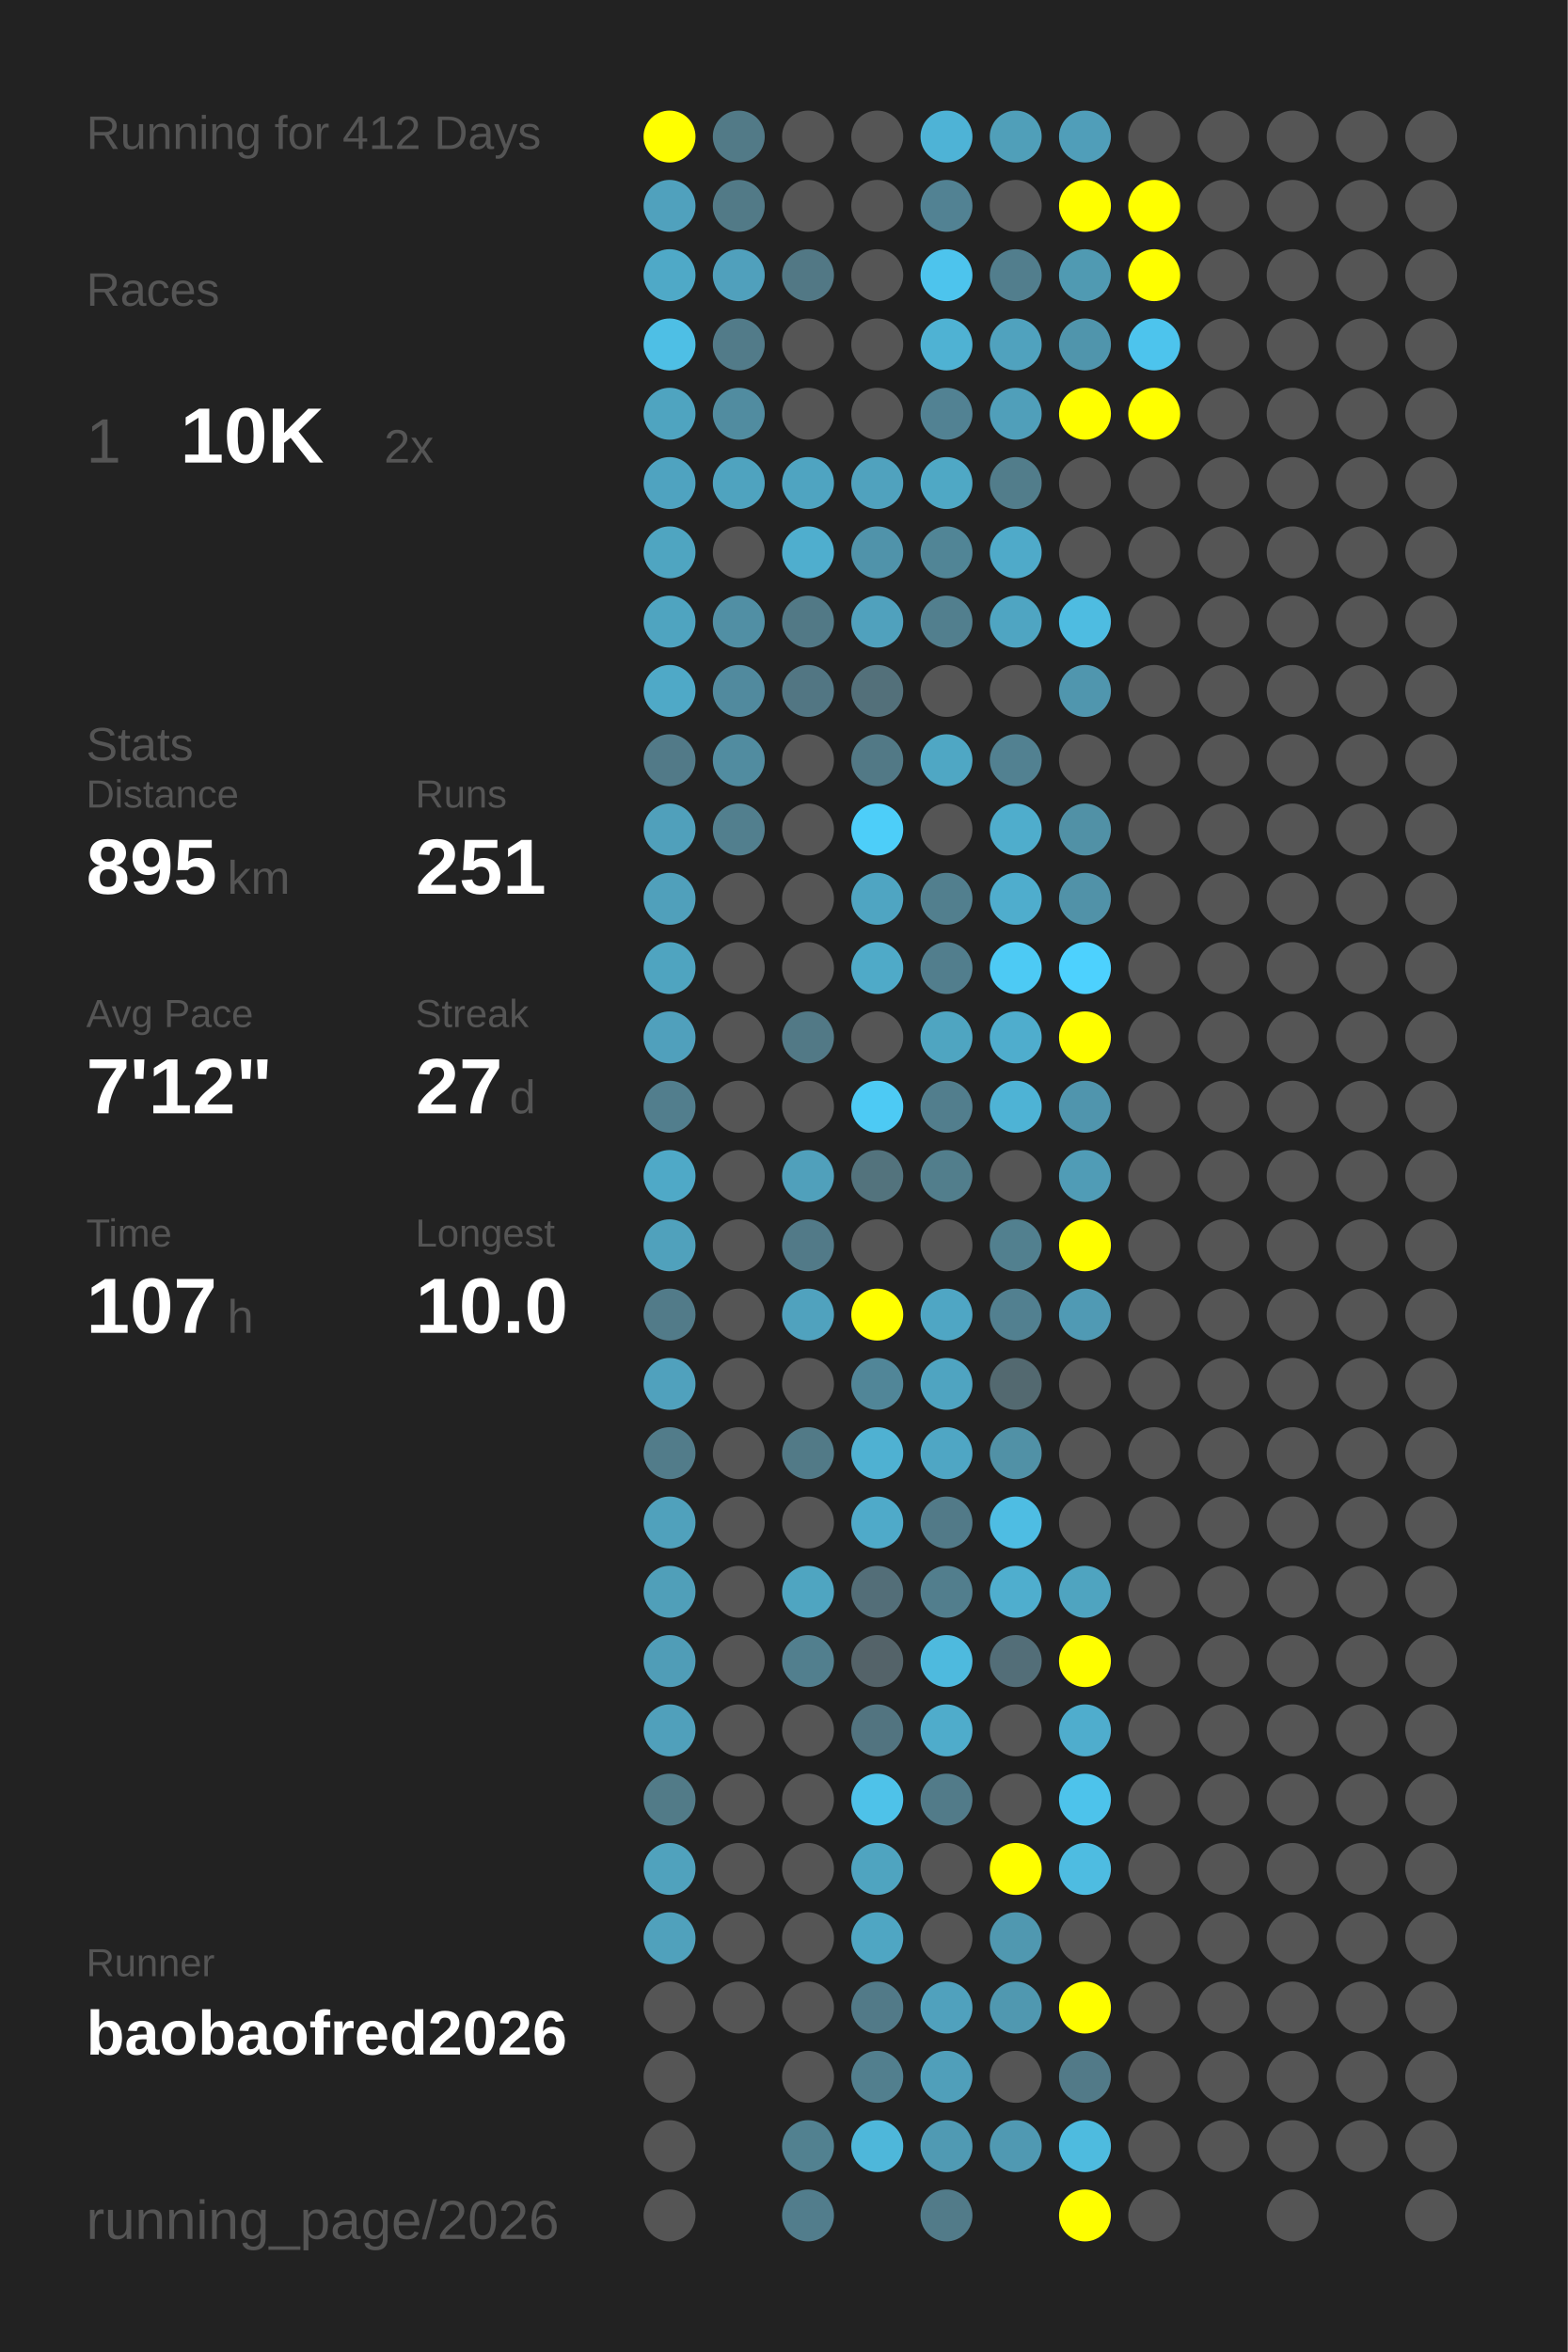
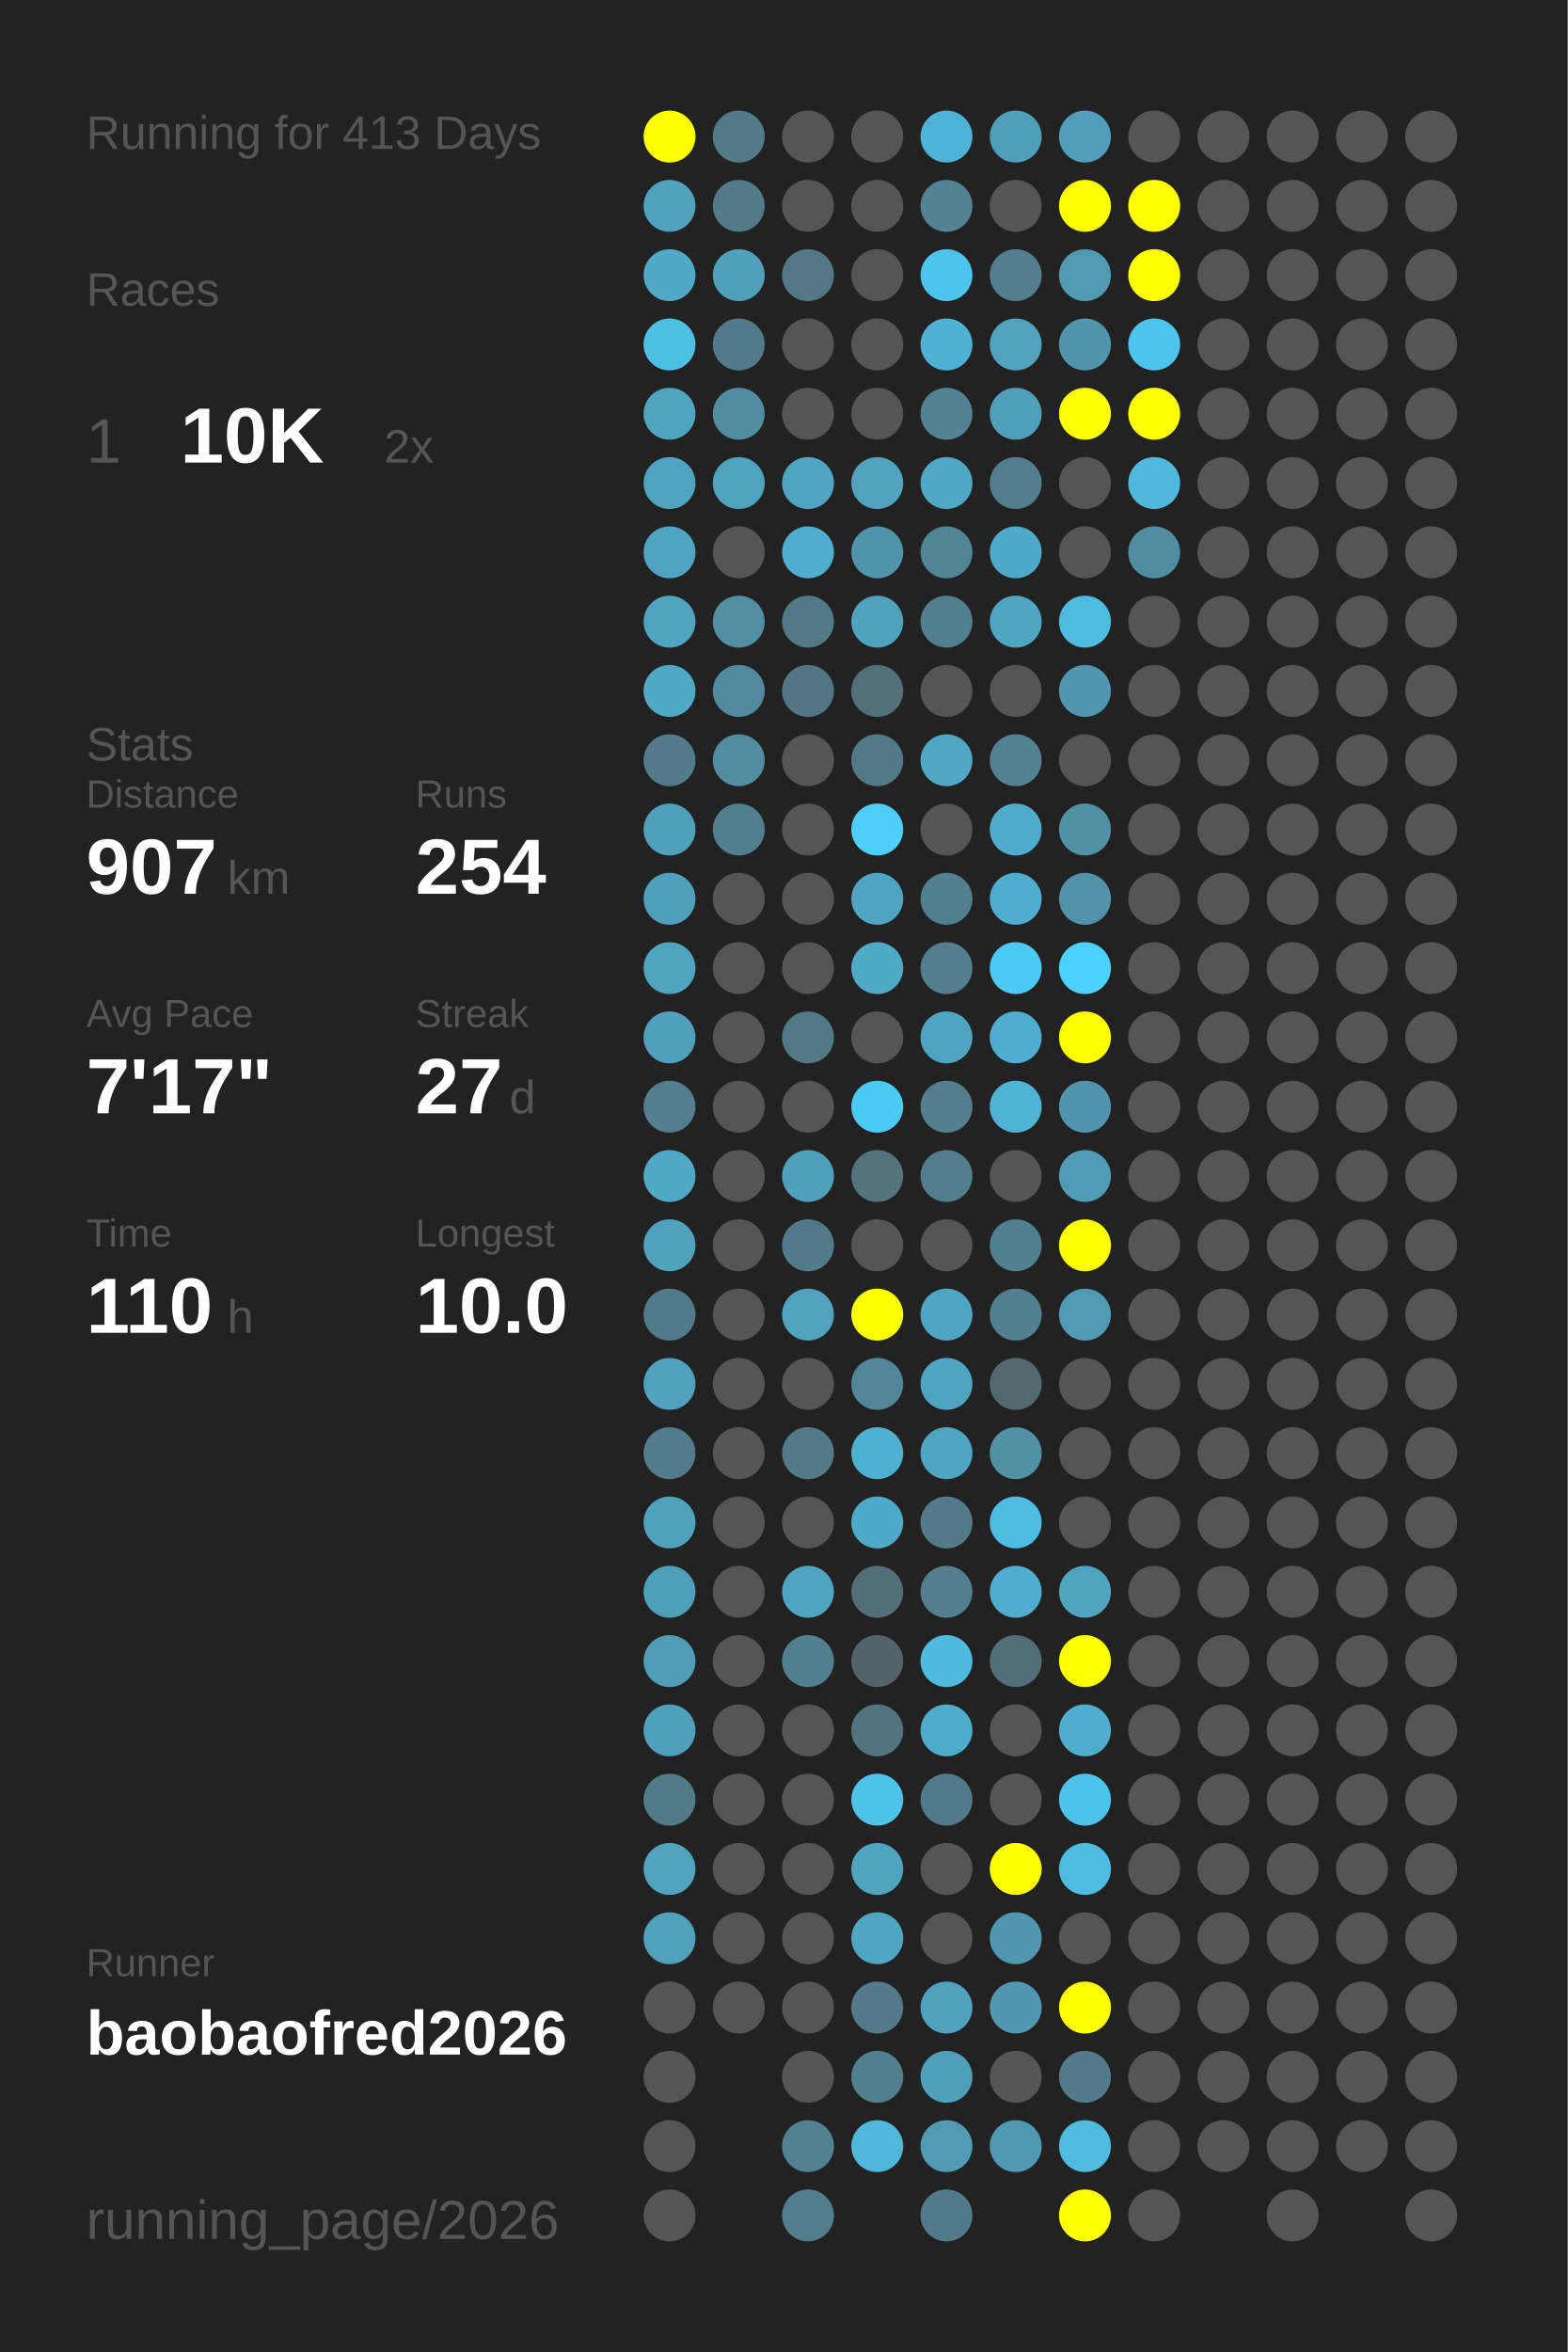
<svg xmlns="http://www.w3.org/2000/svg" baseProfile="full" height="300mm" version="1.1" viewBox="0,0,200,300" width="200mm">
  <defs />
  <rect fill="#222222" height="300" width="200" x="0" y="0" />
-   <text fill="#555555" style="font-size:6px; font-family:Arial;" x="11" y="19">Running for 412 Days</text>
+   <text fill="#555555" style="font-size:6px; font-family:Arial;" x="11" y="19">Running for 413 Days</text>
  <text fill="#555555" style="font-size:6px; font-family:Arial;" x="11" y="39">Races</text>
  <text fill="#555555" style="font-size:8px; font-family:Arial;" x="11" y="59">1</text>
  <text fill="#FFFFFF" style="font-size:10px; font-family:Arial; font-weight:bold;" x="23" y="59">10K</text>
  <text fill="#555555" style="font-size:6px; font-family:Arial;" x="49" y="59">2x</text>
  <text fill="#555555" style="font-size:6px; font-family:Arial;" x="11" y="97">Stats</text>
  <text fill="#555555" style="font-size:5px; font-family:Arial;" x="11" y="103">Distance</text>
-   <text fill="#FFFFFF" style="font-size:10px; font-family:Arial; font-weight:bold;" x="11" y="114">895</text>
+   <text fill="#FFFFFF" style="font-size:10px; font-family:Arial; font-weight:bold;" x="11" y="114">907</text>
  <text fill="#555555" style="font-size:6px; font-family:Arial;" x="29" y="114">km</text>
  <text fill="#555555" style="font-size:5px; font-family:Arial;" x="53" y="103">Runs</text>
-   <text fill="#FFFFFF" style="font-size:10px; font-family:Arial; font-weight:bold;" x="53" y="114">251</text>
+   <text fill="#FFFFFF" style="font-size:10px; font-family:Arial; font-weight:bold;" x="53" y="114">254</text>
  <text fill="#555555" style="font-size:5px; font-family:Arial;" x="11" y="131">Avg Pace</text>
-   <text fill="#FFFFFF" style="font-size:10px; font-family:Arial; font-weight:bold;" x="11" y="142">7'12"</text>
+   <text fill="#FFFFFF" style="font-size:10px; font-family:Arial; font-weight:bold;" x="11" y="142">7'17"</text>
  <text fill="#555555" style="font-size:5px; font-family:Arial;" x="53" y="131">Streak</text>
  <text fill="#FFFFFF" style="font-size:10px; font-family:Arial; font-weight:bold;" x="53" y="142">27</text>
  <text fill="#555555" style="font-size:6px; font-family:Arial;" x="65" y="142">d</text>
  <text fill="#555555" style="font-size:5px; font-family:Arial;" x="11" y="159">Time</text>
-   <text fill="#FFFFFF" style="font-size:10px; font-family:Arial; font-weight:bold;" x="11" y="170">107</text>
+   <text fill="#FFFFFF" style="font-size:10px; font-family:Arial; font-weight:bold;" x="11" y="170">110</text>
  <text fill="#555555" style="font-size:6px; font-family:Arial;" x="29" y="170">h</text>
  <text fill="#555555" style="font-size:5px; font-family:Arial;" x="53" y="159">Longest</text>
  <text fill="#FFFFFF" style="font-size:10px; font-family:Arial; font-weight:bold;" x="53" y="170">10.0</text>
  <text fill="#555555" style="font-size:5px; font-family:Arial;" x="11" y="252.065">Runner</text>
  <text fill="#FFFFFF" style="font-size:8px; font-family:Arial; font-weight:bold;" x="11" y="262.065">baobaofred2026</text>
  <text fill="#555555" style="font-size:7px; font-family:Arial;" x="11" y="285.581">running_page/2026</text>
  <circle cx="85.417" cy="17.419" fill="#FFFF00" r="3.312" />
  <circle cx="85.417" cy="26.258" fill="#50a1bd" r="3.312" />
  <circle cx="85.417" cy="35.097" fill="#4fa9c7" r="3.312" />
  <circle cx="85.417" cy="43.935" fill="#4ebfe5" r="3.312" />
  <circle cx="85.417" cy="52.774" fill="#4fa4c0" r="3.312" />
  <circle cx="85.417" cy="61.613" fill="#4fa3c0" r="3.312" />
  <circle cx="85.417" cy="70.452" fill="#4fa5c1" r="3.312" />
  <circle cx="85.417" cy="79.29" fill="#4fa4c0" r="3.312" />
  <circle cx="85.417" cy="88.129" fill="#4fa9c7" r="3.312" />
  <circle cx="85.417" cy="96.968" fill="#527a88" r="3.312" />
  <circle cx="85.417" cy="105.806" fill="#50a0bb" r="3.312" />
  <circle cx="85.417" cy="114.645" fill="#50a0bb" r="3.312" />
  <circle cx="85.417" cy="123.484" fill="#4fa4c0" r="3.312" />
  <circle cx="85.417" cy="132.323" fill="#50a0bc" r="3.312" />
  <circle cx="85.417" cy="141.161" fill="#527e8d" r="3.312" />
  <circle cx="85.417" cy="150" fill="#4fa9c7" r="3.312" />
  <circle cx="85.417" cy="158.839" fill="#50a1bc" r="3.312" />
  <circle cx="85.417" cy="167.677" fill="#527b89" r="3.312" />
  <circle cx="85.417" cy="176.516" fill="#50a1bd" r="3.312" />
  <circle cx="85.417" cy="185.355" fill="#527c8a" r="3.312" />
  <circle cx="85.417" cy="194.194" fill="#50a1bc" r="3.312" />
  <circle cx="85.417" cy="203.032" fill="#509fb9" r="3.312" />
  <circle cx="85.417" cy="211.871" fill="#509db7" r="3.312" />
  <circle cx="85.417" cy="220.71" fill="#50a0bb" r="3.312" />
  <circle cx="85.417" cy="229.548" fill="#527b88" r="3.312" />
  <circle cx="85.417" cy="238.387" fill="#50a2bd" r="3.312" />
  <circle cx="85.417" cy="247.226" fill="#50a1bc" r="3.312" />
  <circle cx="85.417" cy="256.065" fill="#555555" r="3.312" />
  <circle cx="85.417" cy="264.903" fill="#555555" r="3.312" />
  <circle cx="85.417" cy="273.742" fill="#555555" r="3.312" />
  <circle cx="85.417" cy="282.581" fill="#555555" r="3.312" />
  <circle cx="94.25" cy="17.419" fill="#527a87" r="3.312" />
  <circle cx="94.25" cy="26.258" fill="#527a87" r="3.312" />
  <circle cx="94.25" cy="35.097" fill="#50a0bc" r="3.312" />
  <circle cx="94.25" cy="43.935" fill="#527b89" r="3.312" />
  <circle cx="94.25" cy="52.774" fill="#518ca0" r="3.312" />
  <circle cx="94.25" cy="61.613" fill="#4fa3bf" r="3.312" />
  <circle cx="94.25" cy="70.452" fill="#555555" r="3.312" />
  <circle cx="94.25" cy="79.29" fill="#518fa4" r="3.312" />
  <circle cx="94.25" cy="88.129" fill="#518a9e" r="3.312" />
  <circle cx="94.25" cy="96.968" fill="#518ca0" r="3.312" />
  <circle cx="94.25" cy="105.806" fill="#527f8e" r="3.312" />
  <circle cx="94.25" cy="114.645" fill="#555555" r="3.312" />
  <circle cx="94.25" cy="123.484" fill="#555555" r="3.312" />
  <circle cx="94.25" cy="132.323" fill="#555555" r="3.312" />
  <circle cx="94.25" cy="141.161" fill="#555555" r="3.312" />
  <circle cx="94.25" cy="150" fill="#555555" r="3.312" />
  <circle cx="94.25" cy="158.839" fill="#555555" r="3.312" />
  <circle cx="94.25" cy="167.677" fill="#555555" r="3.312" />
  <circle cx="94.25" cy="176.516" fill="#555555" r="3.312" />
  <circle cx="94.25" cy="185.355" fill="#555555" r="3.312" />
  <circle cx="94.25" cy="194.194" fill="#555555" r="3.312" />
  <circle cx="94.25" cy="203.032" fill="#555555" r="3.312" />
  <circle cx="94.25" cy="211.871" fill="#555555" r="3.312" />
  <circle cx="94.25" cy="220.71" fill="#555555" r="3.312" />
  <circle cx="94.25" cy="229.548" fill="#555555" r="3.312" />
  <circle cx="94.25" cy="238.387" fill="#555555" r="3.312" />
  <circle cx="94.25" cy="247.226" fill="#555555" r="3.312" />
  <circle cx="94.25" cy="256.065" fill="#555555" r="3.312" />
  <circle cx="103.083" cy="17.419" fill="#555555" r="3.312" />
  <circle cx="103.083" cy="26.258" fill="#555555" r="3.312" />
  <circle cx="103.083" cy="35.097" fill="#527885" r="3.312" />
  <circle cx="103.083" cy="43.935" fill="#555555" r="3.312" />
  <circle cx="103.083" cy="52.774" fill="#555555" r="3.312" />
  <circle cx="103.083" cy="61.613" fill="#4fa4c1" r="3.312" />
  <circle cx="103.083" cy="70.452" fill="#4faece" r="3.312" />
  <circle cx="103.083" cy="79.29" fill="#527986" r="3.312" />
  <circle cx="103.083" cy="88.129" fill="#527683" r="3.312" />
  <circle cx="103.083" cy="96.968" fill="#555555" r="3.312" />
  <circle cx="103.083" cy="105.806" fill="#555555" r="3.312" />
  <circle cx="103.083" cy="114.645" fill="#555555" r="3.312" />
  <circle cx="103.083" cy="123.484" fill="#555555" r="3.312" />
  <circle cx="103.083" cy="132.323" fill="#527986" r="3.312" />
  <circle cx="103.083" cy="141.161" fill="#555555" r="3.312" />
  <circle cx="103.083" cy="150" fill="#50a0bb" r="3.312" />
  <circle cx="103.083" cy="158.839" fill="#527a88" r="3.312" />
  <circle cx="103.083" cy="167.677" fill="#50a2be" r="3.312" />
  <circle cx="103.083" cy="176.516" fill="#555555" r="3.312" />
  <circle cx="103.083" cy="185.355" fill="#527a87" r="3.312" />
  <circle cx="103.083" cy="194.194" fill="#555555" r="3.312" />
  <circle cx="103.083" cy="203.032" fill="#4fa5c1" r="3.312" />
  <circle cx="103.083" cy="211.871" fill="#527f8e" r="3.312" />
  <circle cx="103.083" cy="220.71" fill="#555555" r="3.312" />
  <circle cx="103.083" cy="229.548" fill="#555555" r="3.312" />
  <circle cx="103.083" cy="238.387" fill="#555555" r="3.312" />
  <circle cx="103.083" cy="247.226" fill="#555555" r="3.312" />
  <circle cx="103.083" cy="256.065" fill="#555555" r="3.312" />
  <circle cx="103.083" cy="264.903" fill="#555555" r="3.312" />
  <circle cx="103.083" cy="273.742" fill="#528190" r="3.312" />
  <circle cx="103.083" cy="282.581" fill="#527d8c" r="3.312" />
  <circle cx="111.917" cy="17.419" fill="#555555" r="3.312" />
  <circle cx="111.917" cy="26.258" fill="#555555" r="3.312" />
  <circle cx="111.917" cy="35.097" fill="#555555" r="3.312" />
  <circle cx="111.917" cy="43.935" fill="#555555" r="3.312" />
  <circle cx="111.917" cy="52.774" fill="#555555" r="3.312" />
  <circle cx="111.917" cy="61.613" fill="#50a2be" r="3.312" />
  <circle cx="111.917" cy="70.452" fill="#5093aa" r="3.312" />
  <circle cx="111.917" cy="79.29" fill="#50a1bd" r="3.312" />
  <circle cx="111.917" cy="88.129" fill="#53707a" r="3.312" />
  <circle cx="111.917" cy="96.968" fill="#527986" r="3.312" />
  <circle cx="111.917" cy="105.806" fill="#4dcef9" r="3.312" />
  <circle cx="111.917" cy="114.645" fill="#4fa5c2" r="3.312" />
  <circle cx="111.917" cy="123.484" fill="#4faac8" r="3.312" />
  <circle cx="111.917" cy="132.323" fill="#555555" r="3.312" />
  <circle cx="111.917" cy="141.161" fill="#4dcaf4" r="3.312" />
  <circle cx="111.917" cy="150" fill="#53737d" r="3.312" />
  <circle cx="111.917" cy="158.839" fill="#555555" r="3.312" />
  <circle cx="111.917" cy="167.677" fill="#FFFF00" r="3.312" />
  <circle cx="111.917" cy="176.516" fill="#518698" r="3.312" />
  <circle cx="111.917" cy="185.355" fill="#4fb1d2" r="3.312" />
  <circle cx="111.917" cy="194.194" fill="#4faac9" r="3.312" />
  <circle cx="111.917" cy="203.032" fill="#536e78" r="3.312" />
  <circle cx="111.917" cy="211.871" fill="#546369" r="3.312" />
  <circle cx="111.917" cy="220.71" fill="#527480" r="3.312" />
  <circle cx="111.917" cy="229.548" fill="#4ec2e9" r="3.312" />
  <circle cx="111.917" cy="238.387" fill="#4fa4c0" r="3.312" />
  <circle cx="111.917" cy="247.226" fill="#4fa6c3" r="3.312" />
  <circle cx="111.917" cy="256.065" fill="#527a88" r="3.312" />
  <circle cx="111.917" cy="264.903" fill="#527f8e" r="3.312" />
  <circle cx="111.917" cy="273.742" fill="#4eb7da" r="3.312" />
  <circle cx="120.75" cy="17.419" fill="#4eb3d6" r="3.312" />
  <circle cx="120.75" cy="26.258" fill="#528293" r="3.312" />
  <circle cx="120.75" cy="35.097" fill="#4dc4ed" r="3.312" />
  <circle cx="120.75" cy="43.935" fill="#4fb2d3" r="3.312" />
  <circle cx="120.75" cy="52.774" fill="#528293" r="3.312" />
  <circle cx="120.75" cy="61.613" fill="#4fa8c5" r="3.312" />
  <circle cx="120.75" cy="70.452" fill="#518596" r="3.312" />
  <circle cx="120.75" cy="79.29" fill="#527f8e" r="3.312" />
  <circle cx="120.75" cy="88.129" fill="#555555" r="3.312" />
  <circle cx="120.75" cy="96.968" fill="#4fa7c4" r="3.312" />
  <circle cx="120.75" cy="105.806" fill="#555555" r="3.312" />
  <circle cx="120.75" cy="114.645" fill="#527f8e" r="3.312" />
  <circle cx="120.75" cy="123.484" fill="#527e8d" r="3.312" />
  <circle cx="120.75" cy="132.323" fill="#4fa5c1" r="3.312" />
  <circle cx="120.75" cy="141.161" fill="#527e8d" r="3.312" />
  <circle cx="120.75" cy="150" fill="#527e8c" r="3.312" />
  <circle cx="120.75" cy="158.839" fill="#555555" r="3.312" />
  <circle cx="120.75" cy="167.677" fill="#4fa6c4" r="3.312" />
  <circle cx="120.75" cy="176.516" fill="#4fa4c1" r="3.312" />
  <circle cx="120.75" cy="185.355" fill="#4fa6c4" r="3.312" />
  <circle cx="120.75" cy="194.194" fill="#527a88" r="3.312" />
  <circle cx="120.75" cy="203.032" fill="#527e8d" r="3.312" />
  <circle cx="120.75" cy="211.871" fill="#4ebade" r="3.312" />
  <circle cx="120.75" cy="220.71" fill="#4faccb" r="3.312" />
  <circle cx="120.75" cy="229.548" fill="#527b89" r="3.312" />
  <circle cx="120.75" cy="238.387" fill="#555555" r="3.312" />
  <circle cx="120.75" cy="247.226" fill="#555555" r="3.312" />
  <circle cx="120.75" cy="256.065" fill="#50a1bd" r="3.312" />
  <circle cx="120.75" cy="264.903" fill="#509fba" r="3.312" />
  <circle cx="120.75" cy="273.742" fill="#509ab3" r="3.312" />
  <circle cx="120.75" cy="282.581" fill="#527b89" r="3.312" />
  <circle cx="129.583" cy="17.419" fill="#509fb9" r="3.312" />
  <circle cx="129.583" cy="26.258" fill="#555555" r="3.312" />
  <circle cx="129.583" cy="35.097" fill="#527e8d" r="3.312" />
  <circle cx="129.583" cy="43.935" fill="#50a2be" r="3.312" />
  <circle cx="129.583" cy="52.774" fill="#509fba" r="3.312" />
  <circle cx="129.583" cy="61.613" fill="#527d8b" r="3.312" />
  <circle cx="129.583" cy="70.452" fill="#4faac9" r="3.312" />
  <circle cx="129.583" cy="79.29" fill="#4fa5c2" r="3.312" />
  <circle cx="129.583" cy="88.129" fill="#555555" r="3.312" />
  <circle cx="129.583" cy="96.968" fill="#528191" r="3.312" />
  <circle cx="129.583" cy="105.806" fill="#4fadcc" r="3.312" />
  <circle cx="129.583" cy="114.645" fill="#4fadcd" r="3.312" />
  <circle cx="129.583" cy="123.484" fill="#4dcaf4" r="3.312" />
  <circle cx="129.583" cy="132.323" fill="#4fadcd" r="3.312" />
  <circle cx="129.583" cy="141.161" fill="#4eb3d5" r="3.312" />
  <circle cx="129.583" cy="150" fill="#555555" r="3.312" />
  <circle cx="129.583" cy="158.839" fill="#52808f" r="3.312" />
  <circle cx="129.583" cy="167.677" fill="#528090" r="3.312" />
  <circle cx="129.583" cy="176.516" fill="#536970" r="3.312" />
  <circle cx="129.583" cy="185.355" fill="#5191a6" r="3.312" />
  <circle cx="129.583" cy="194.194" fill="#4ebde3" r="3.312" />
  <circle cx="129.583" cy="203.032" fill="#4faece" r="3.312" />
  <circle cx="129.583" cy="211.871" fill="#536e78" r="3.312" />
  <circle cx="129.583" cy="220.71" fill="#555555" r="3.312" />
  <circle cx="129.583" cy="229.548" fill="#555555" r="3.312" />
  <circle cx="129.583" cy="238.387" fill="#FFFF00" r="3.312" />
  <circle cx="129.583" cy="247.226" fill="#5098b0" r="3.312" />
  <circle cx="129.583" cy="256.065" fill="#5098b0" r="3.312" />
  <circle cx="129.583" cy="264.903" fill="#555555" r="3.312" />
  <circle cx="129.583" cy="273.742" fill="#5099b2" r="3.312" />
  <circle cx="138.417" cy="17.419" fill="#509eb9" r="3.312" />
  <circle cx="138.417" cy="26.258" fill="#FFFF00" r="3.312" />
  <circle cx="138.417" cy="35.097" fill="#509ab2" r="3.312" />
  <circle cx="138.417" cy="43.935" fill="#5095ac" r="3.312" />
  <circle cx="138.417" cy="52.774" fill="#FFFF00" r="3.312" />
  <circle cx="138.417" cy="61.613" fill="#555555" r="3.312" />
  <circle cx="138.417" cy="70.452" fill="#555555" r="3.312" />
  <circle cx="138.417" cy="79.29" fill="#4ebce1" r="3.312" />
  <circle cx="138.417" cy="88.129" fill="#5096ae" r="3.312" />
  <circle cx="138.417" cy="96.968" fill="#555555" r="3.312" />
  <circle cx="138.417" cy="105.806" fill="#5191a6" r="3.312" />
  <circle cx="138.417" cy="114.645" fill="#5192a8" r="3.312" />
  <circle cx="138.417" cy="123.484" fill="#4dd1fe" r="3.312" />
  <circle cx="138.417" cy="132.323" fill="#FFFF00" r="3.312" />
  <circle cx="138.417" cy="141.161" fill="#5095ad" r="3.312" />
  <circle cx="138.417" cy="150" fill="#509cb6" r="3.312" />
  <circle cx="138.417" cy="158.839" fill="#FFFF00" r="3.312" />
  <circle cx="138.417" cy="167.677" fill="#509ab4" r="3.312" />
  <circle cx="138.417" cy="176.516" fill="#555555" r="3.312" />
  <circle cx="138.417" cy="185.355" fill="#555555" r="3.312" />
  <circle cx="138.417" cy="194.194" fill="#555555" r="3.312" />
  <circle cx="138.417" cy="203.032" fill="#4fa4c0" r="3.312" />
  <circle cx="138.417" cy="211.871" fill="#FFFF00" r="3.312" />
  <circle cx="138.417" cy="220.71" fill="#4fadcd" r="3.312" />
  <circle cx="138.417" cy="229.548" fill="#4dc3eb" r="3.312" />
  <circle cx="138.417" cy="238.387" fill="#4ebce1" r="3.312" />
  <circle cx="138.417" cy="247.226" fill="#555555" r="3.312" />
  <circle cx="138.417" cy="256.065" fill="#FFFF00" r="3.312" />
  <circle cx="138.417" cy="264.903" fill="#527a88" r="3.312" />
  <circle cx="138.417" cy="273.742" fill="#4ebbdf" r="3.312" />
  <circle cx="138.417" cy="282.581" fill="#FFFF00" r="3.312" />
  <circle cx="147.25" cy="17.419" fill="#555555" r="3.312" />
  <circle cx="147.25" cy="26.258" fill="#FFFF00" r="3.312" />
  <circle cx="147.25" cy="35.097" fill="#FFFF00" r="3.312" />
  <circle cx="147.25" cy="43.935" fill="#4dc4ed" r="3.312" />
  <circle cx="147.25" cy="52.774" fill="#FFFF00" r="3.312" />
-   <circle cx="147.25" cy="61.613" fill="#555555" r="3.312" />
-   <circle cx="147.25" cy="70.452" fill="#555555" r="3.312" />
+   <circle cx="147.25" cy="61.613" fill="#4eb9dd" r="3.312" />
+   <circle cx="147.25" cy="70.452" fill="#518da1" r="3.312" />
  <circle cx="147.25" cy="79.29" fill="#555555" r="3.312" />
  <circle cx="147.25" cy="88.129" fill="#555555" r="3.312" />
  <circle cx="147.25" cy="96.968" fill="#555555" r="3.312" />
  <circle cx="147.25" cy="105.806" fill="#555555" r="3.312" />
  <circle cx="147.25" cy="114.645" fill="#555555" r="3.312" />
  <circle cx="147.25" cy="123.484" fill="#555555" r="3.312" />
  <circle cx="147.25" cy="132.323" fill="#555555" r="3.312" />
  <circle cx="147.25" cy="141.161" fill="#555555" r="3.312" />
  <circle cx="147.25" cy="150" fill="#555555" r="3.312" />
  <circle cx="147.25" cy="158.839" fill="#555555" r="3.312" />
  <circle cx="147.25" cy="167.677" fill="#555555" r="3.312" />
  <circle cx="147.25" cy="176.516" fill="#555555" r="3.312" />
  <circle cx="147.25" cy="185.355" fill="#555555" r="3.312" />
  <circle cx="147.25" cy="194.194" fill="#555555" r="3.312" />
  <circle cx="147.25" cy="203.032" fill="#555555" r="3.312" />
  <circle cx="147.25" cy="211.871" fill="#555555" r="3.312" />
  <circle cx="147.25" cy="220.71" fill="#555555" r="3.312" />
  <circle cx="147.25" cy="229.548" fill="#555555" r="3.312" />
  <circle cx="147.25" cy="238.387" fill="#555555" r="3.312" />
  <circle cx="147.25" cy="247.226" fill="#555555" r="3.312" />
  <circle cx="147.25" cy="256.065" fill="#555555" r="3.312" />
  <circle cx="147.25" cy="264.903" fill="#555555" r="3.312" />
  <circle cx="147.25" cy="273.742" fill="#555555" r="3.312" />
  <circle cx="147.25" cy="282.581" fill="#555555" r="3.312" />
  <circle cx="156.083" cy="17.419" fill="#555555" r="3.312" />
  <circle cx="156.083" cy="26.258" fill="#555555" r="3.312" />
  <circle cx="156.083" cy="35.097" fill="#555555" r="3.312" />
  <circle cx="156.083" cy="43.935" fill="#555555" r="3.312" />
  <circle cx="156.083" cy="52.774" fill="#555555" r="3.312" />
  <circle cx="156.083" cy="61.613" fill="#555555" r="3.312" />
  <circle cx="156.083" cy="70.452" fill="#555555" r="3.312" />
  <circle cx="156.083" cy="79.29" fill="#555555" r="3.312" />
  <circle cx="156.083" cy="88.129" fill="#555555" r="3.312" />
  <circle cx="156.083" cy="96.968" fill="#555555" r="3.312" />
  <circle cx="156.083" cy="105.806" fill="#555555" r="3.312" />
  <circle cx="156.083" cy="114.645" fill="#555555" r="3.312" />
  <circle cx="156.083" cy="123.484" fill="#555555" r="3.312" />
  <circle cx="156.083" cy="132.323" fill="#555555" r="3.312" />
  <circle cx="156.083" cy="141.161" fill="#555555" r="3.312" />
  <circle cx="156.083" cy="150" fill="#555555" r="3.312" />
  <circle cx="156.083" cy="158.839" fill="#555555" r="3.312" />
  <circle cx="156.083" cy="167.677" fill="#555555" r="3.312" />
  <circle cx="156.083" cy="176.516" fill="#555555" r="3.312" />
  <circle cx="156.083" cy="185.355" fill="#555555" r="3.312" />
  <circle cx="156.083" cy="194.194" fill="#555555" r="3.312" />
  <circle cx="156.083" cy="203.032" fill="#555555" r="3.312" />
  <circle cx="156.083" cy="211.871" fill="#555555" r="3.312" />
  <circle cx="156.083" cy="220.71" fill="#555555" r="3.312" />
  <circle cx="156.083" cy="229.548" fill="#555555" r="3.312" />
  <circle cx="156.083" cy="238.387" fill="#555555" r="3.312" />
  <circle cx="156.083" cy="247.226" fill="#555555" r="3.312" />
  <circle cx="156.083" cy="256.065" fill="#555555" r="3.312" />
  <circle cx="156.083" cy="264.903" fill="#555555" r="3.312" />
  <circle cx="156.083" cy="273.742" fill="#555555" r="3.312" />
  <circle cx="164.917" cy="17.419" fill="#555555" r="3.312" />
  <circle cx="164.917" cy="26.258" fill="#555555" r="3.312" />
  <circle cx="164.917" cy="35.097" fill="#555555" r="3.312" />
  <circle cx="164.917" cy="43.935" fill="#555555" r="3.312" />
  <circle cx="164.917" cy="52.774" fill="#555555" r="3.312" />
  <circle cx="164.917" cy="61.613" fill="#555555" r="3.312" />
  <circle cx="164.917" cy="70.452" fill="#555555" r="3.312" />
  <circle cx="164.917" cy="79.29" fill="#555555" r="3.312" />
  <circle cx="164.917" cy="88.129" fill="#555555" r="3.312" />
  <circle cx="164.917" cy="96.968" fill="#555555" r="3.312" />
  <circle cx="164.917" cy="105.806" fill="#555555" r="3.312" />
  <circle cx="164.917" cy="114.645" fill="#555555" r="3.312" />
  <circle cx="164.917" cy="123.484" fill="#555555" r="3.312" />
  <circle cx="164.917" cy="132.323" fill="#555555" r="3.312" />
  <circle cx="164.917" cy="141.161" fill="#555555" r="3.312" />
  <circle cx="164.917" cy="150" fill="#555555" r="3.312" />
  <circle cx="164.917" cy="158.839" fill="#555555" r="3.312" />
  <circle cx="164.917" cy="167.677" fill="#555555" r="3.312" />
  <circle cx="164.917" cy="176.516" fill="#555555" r="3.312" />
  <circle cx="164.917" cy="185.355" fill="#555555" r="3.312" />
  <circle cx="164.917" cy="194.194" fill="#555555" r="3.312" />
  <circle cx="164.917" cy="203.032" fill="#555555" r="3.312" />
  <circle cx="164.917" cy="211.871" fill="#555555" r="3.312" />
  <circle cx="164.917" cy="220.71" fill="#555555" r="3.312" />
  <circle cx="164.917" cy="229.548" fill="#555555" r="3.312" />
  <circle cx="164.917" cy="238.387" fill="#555555" r="3.312" />
  <circle cx="164.917" cy="247.226" fill="#555555" r="3.312" />
  <circle cx="164.917" cy="256.065" fill="#555555" r="3.312" />
  <circle cx="164.917" cy="264.903" fill="#555555" r="3.312" />
  <circle cx="164.917" cy="273.742" fill="#555555" r="3.312" />
  <circle cx="164.917" cy="282.581" fill="#555555" r="3.312" />
  <circle cx="173.75" cy="17.419" fill="#555555" r="3.312" />
  <circle cx="173.75" cy="26.258" fill="#555555" r="3.312" />
  <circle cx="173.75" cy="35.097" fill="#555555" r="3.312" />
  <circle cx="173.75" cy="43.935" fill="#555555" r="3.312" />
  <circle cx="173.75" cy="52.774" fill="#555555" r="3.312" />
  <circle cx="173.75" cy="61.613" fill="#555555" r="3.312" />
  <circle cx="173.75" cy="70.452" fill="#555555" r="3.312" />
  <circle cx="173.75" cy="79.29" fill="#555555" r="3.312" />
  <circle cx="173.75" cy="88.129" fill="#555555" r="3.312" />
  <circle cx="173.75" cy="96.968" fill="#555555" r="3.312" />
  <circle cx="173.75" cy="105.806" fill="#555555" r="3.312" />
  <circle cx="173.75" cy="114.645" fill="#555555" r="3.312" />
  <circle cx="173.75" cy="123.484" fill="#555555" r="3.312" />
  <circle cx="173.75" cy="132.323" fill="#555555" r="3.312" />
  <circle cx="173.75" cy="141.161" fill="#555555" r="3.312" />
  <circle cx="173.75" cy="150" fill="#555555" r="3.312" />
  <circle cx="173.75" cy="158.839" fill="#555555" r="3.312" />
  <circle cx="173.75" cy="167.677" fill="#555555" r="3.312" />
  <circle cx="173.75" cy="176.516" fill="#555555" r="3.312" />
  <circle cx="173.75" cy="185.355" fill="#555555" r="3.312" />
  <circle cx="173.75" cy="194.194" fill="#555555" r="3.312" />
  <circle cx="173.75" cy="203.032" fill="#555555" r="3.312" />
  <circle cx="173.75" cy="211.871" fill="#555555" r="3.312" />
  <circle cx="173.75" cy="220.71" fill="#555555" r="3.312" />
  <circle cx="173.75" cy="229.548" fill="#555555" r="3.312" />
  <circle cx="173.75" cy="238.387" fill="#555555" r="3.312" />
  <circle cx="173.75" cy="247.226" fill="#555555" r="3.312" />
  <circle cx="173.75" cy="256.065" fill="#555555" r="3.312" />
  <circle cx="173.75" cy="264.903" fill="#555555" r="3.312" />
  <circle cx="173.75" cy="273.742" fill="#555555" r="3.312" />
  <circle cx="182.583" cy="17.419" fill="#555555" r="3.312" />
  <circle cx="182.583" cy="26.258" fill="#555555" r="3.312" />
  <circle cx="182.583" cy="35.097" fill="#555555" r="3.312" />
  <circle cx="182.583" cy="43.935" fill="#555555" r="3.312" />
  <circle cx="182.583" cy="52.774" fill="#555555" r="3.312" />
  <circle cx="182.583" cy="61.613" fill="#555555" r="3.312" />
  <circle cx="182.583" cy="70.452" fill="#555555" r="3.312" />
  <circle cx="182.583" cy="79.29" fill="#555555" r="3.312" />
  <circle cx="182.583" cy="88.129" fill="#555555" r="3.312" />
  <circle cx="182.583" cy="96.968" fill="#555555" r="3.312" />
  <circle cx="182.583" cy="105.806" fill="#555555" r="3.312" />
  <circle cx="182.583" cy="114.645" fill="#555555" r="3.312" />
  <circle cx="182.583" cy="123.484" fill="#555555" r="3.312" />
  <circle cx="182.583" cy="132.323" fill="#555555" r="3.312" />
  <circle cx="182.583" cy="141.161" fill="#555555" r="3.312" />
  <circle cx="182.583" cy="150" fill="#555555" r="3.312" />
  <circle cx="182.583" cy="158.839" fill="#555555" r="3.312" />
  <circle cx="182.583" cy="167.677" fill="#555555" r="3.312" />
  <circle cx="182.583" cy="176.516" fill="#555555" r="3.312" />
  <circle cx="182.583" cy="185.355" fill="#555555" r="3.312" />
  <circle cx="182.583" cy="194.194" fill="#555555" r="3.312" />
  <circle cx="182.583" cy="203.032" fill="#555555" r="3.312" />
  <circle cx="182.583" cy="211.871" fill="#555555" r="3.312" />
  <circle cx="182.583" cy="220.71" fill="#555555" r="3.312" />
  <circle cx="182.583" cy="229.548" fill="#555555" r="3.312" />
  <circle cx="182.583" cy="238.387" fill="#555555" r="3.312" />
  <circle cx="182.583" cy="247.226" fill="#555555" r="3.312" />
  <circle cx="182.583" cy="256.065" fill="#555555" r="3.312" />
  <circle cx="182.583" cy="264.903" fill="#555555" r="3.312" />
  <circle cx="182.583" cy="273.742" fill="#555555" r="3.312" />
  <circle cx="182.583" cy="282.581" fill="#555555" r="3.312" />
</svg>
